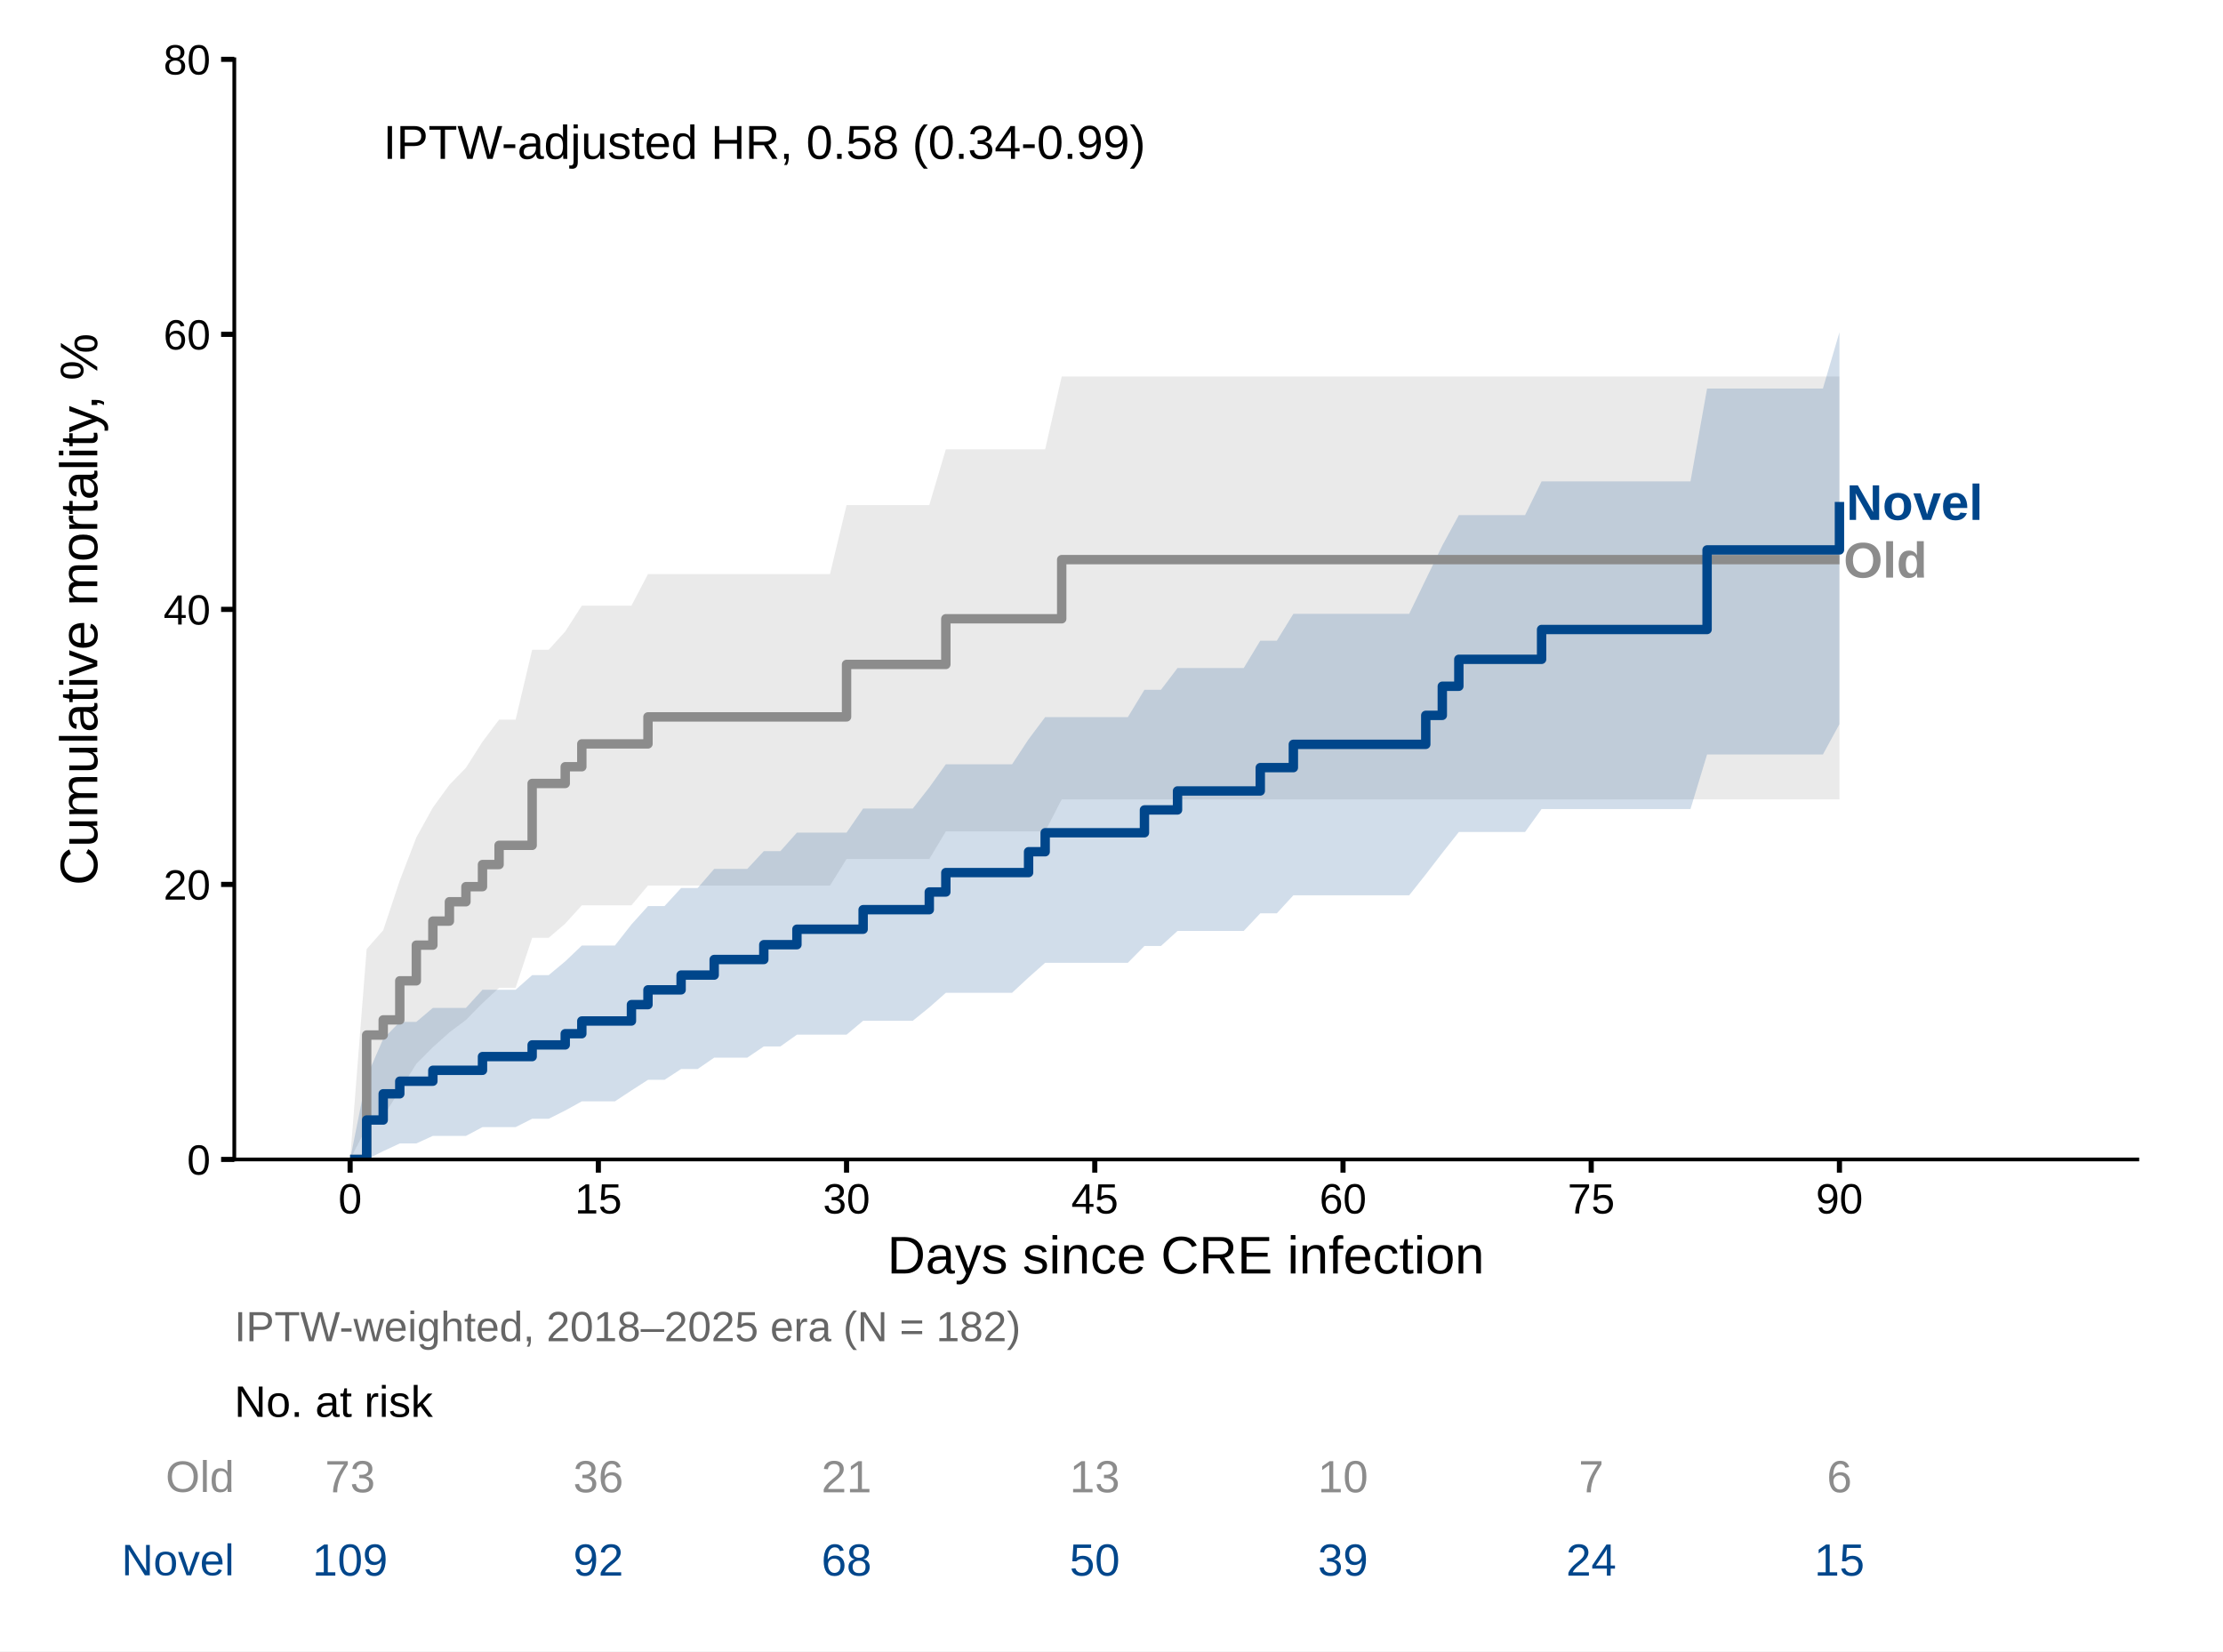
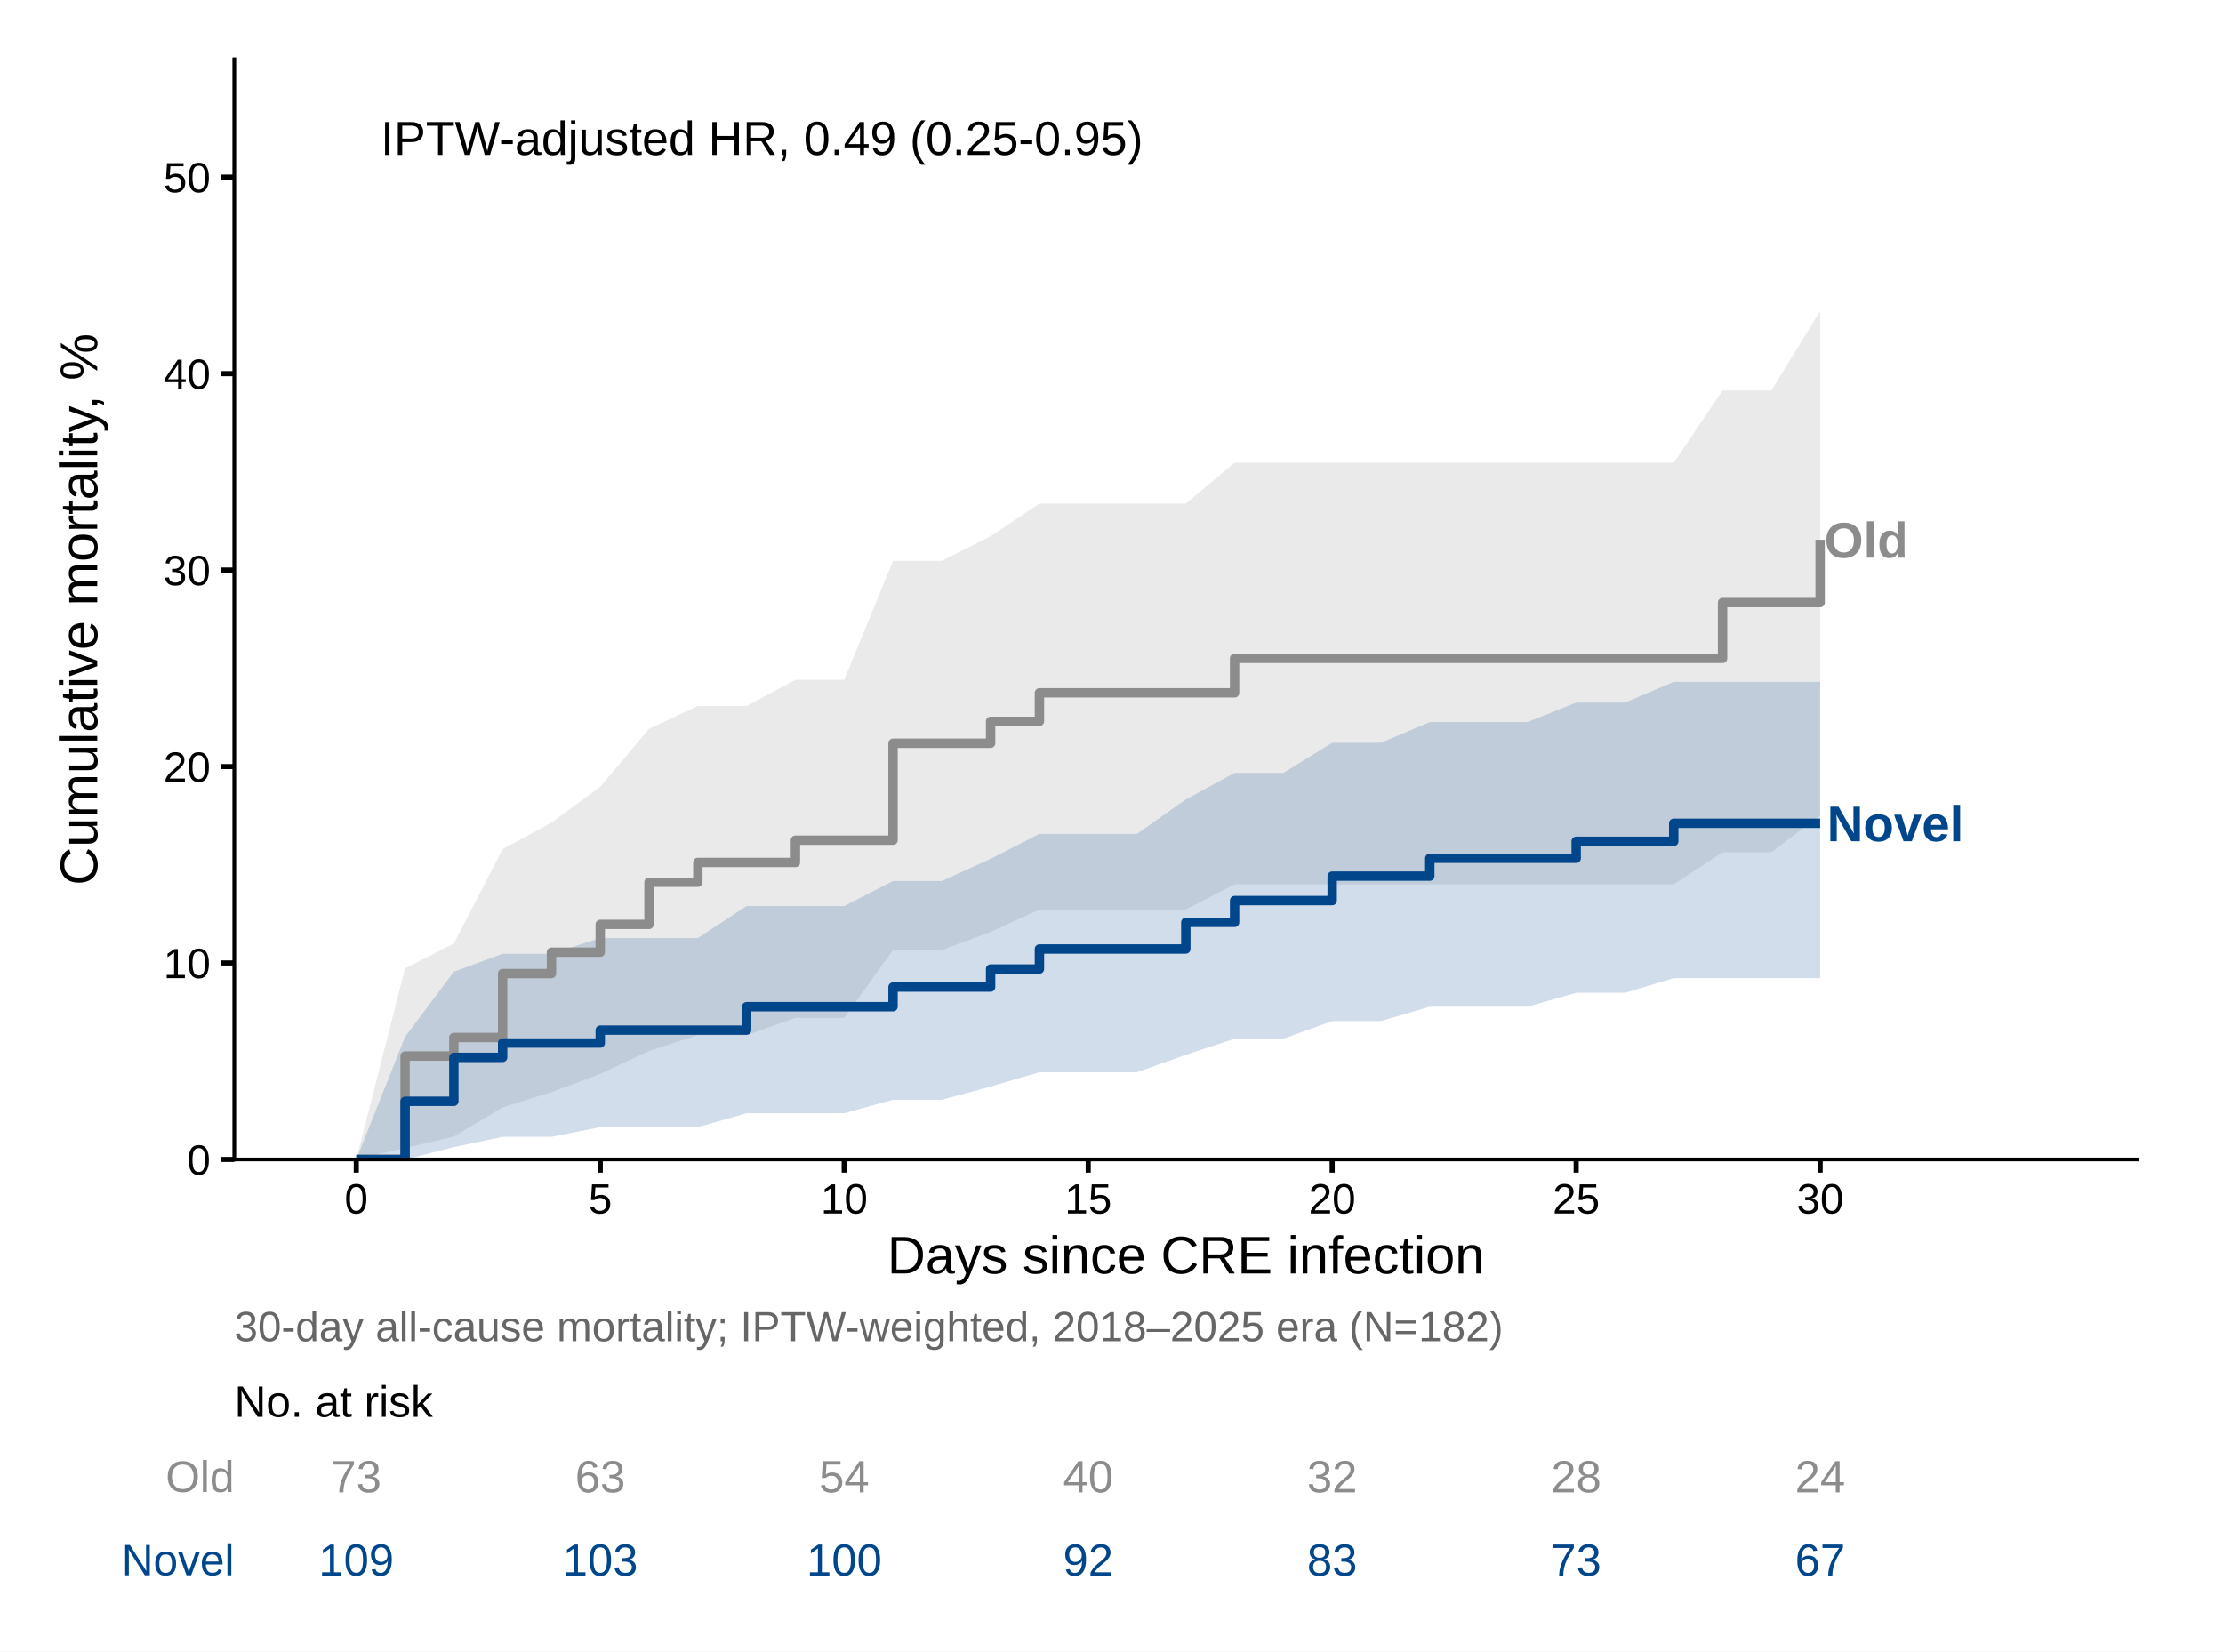
<svg xmlns="http://www.w3.org/2000/svg" width="504.00pt" height="374.40pt" viewBox="0 0 504.00 374.40">
  <g class="svglite">
    <defs>
      <style type="text/css">
    .svglite line, .svglite polyline, .svglite polygon, .svglite path, .svglite rect, .svglite circle {
      fill: none;
      stroke: #000000;
      stroke-linecap: round;
      stroke-linejoin: round;
      stroke-miterlimit: 10.00;
    }
    .svglite text {
      white-space: pre;
    }
    .svglite g.glyphgroup path {
      fill: inherit;
      stroke: none;
    }
  </style>
    </defs>
    <rect width="100%" height="100%" style="stroke: none; fill: #FFFFFF;" />
    <defs>
      <clipPath id="cpMC4wMHw1MDQuMDB8MC4wMHwzNzQuNDA=">
        <rect x="0.00" y="0.00" width="504.00" height="374.40" />
      </clipPath>
    </defs>
    <g clip-path="url(#cpMC4wMHw1MDQuMDB8MC4wMHwzNzQuNDA=)">
      <rect x="0.00" y="0.00" width="504.00" height="374.40" style="stroke-width: 1.07; stroke: #FFFFFF; fill: #FFFFFF;" />
    </g>
    <defs>
      <clipPath id="cpNTMuMTJ8NDg0LjU3fDEzLjQ1fDM2NC45NA==">
        <rect x="53.12" y="13.45" width="431.46" height="351.49" />
      </clipPath>
    </defs>
    <g clip-path="url(#cpNTMuMTJ8NDg0LjU3fDEzLjQ1fDM2NC45NA==)">
</g>
    <g clip-path="url(#cpMC4wMHw1MDQuMDB8MC4wMHwzNzQuNDA=)">
</g>
    <defs>
      <clipPath id="cpNS40OHw0OTguNTJ8NS40OHwzMDguMTI=">
        <rect x="5.48" y="5.48" width="493.04" height="302.64" />
      </clipPath>
    </defs>
    <g clip-path="url(#cpNS40OHw0OTguNTJ8NS40OHwzMDguMTI=)">
      <rect x="5.48" y="5.48" width="493.04" height="302.64" style="stroke-width: 1.16; stroke: #FFFFFF; fill: #FFFFFF;" />
    </g>
    <g clip-path="url(#cpMC4wMHw1MDQuMDB8MC4wMHwzNzQuNDA=)">
</g>
    <defs>
      <clipPath id="cpNS40OHw0OTguNTJ8MzA4LjEyfDM2OC45Mg==">
        <rect x="5.48" y="308.12" width="493.04" height="60.80" />
      </clipPath>
    </defs>
    <g clip-path="url(#cpNS40OHw0OTguNTJ8MzA4LjEyfDM2OC45Mg==)">
      <rect x="5.48" y="308.12" width="493.04" height="60.80" style="stroke-width: 0.00; stroke: none;" />
    </g>
    <g clip-path="url(#cpMC4wMHw1MDQuMDB8MC4wMHwzNzQuNDA=)">
</g>
    <defs>
      <clipPath id="cpNTMuMTJ8NDg0LjU3fDEzLjQ1fDI2Mi44OQ==">
        <rect x="53.12" y="13.45" width="431.46" height="249.44" />
      </clipPath>
    </defs>
    <g clip-path="url(#cpNTMuMTJ8NDg0LjU3fDEzLjQ1fDI2Mi44OQ==)">
      <rect x="53.12" y="13.45" width="431.46" height="249.44" style="stroke-width: 1.16; stroke: none; fill: #FFFFFF;" />
-       <polygon points="79.38,262.89 83.13,215.19 86.88,210.93 90.64,199.64 94.39,189.88 98.14,183.11 101.89,177.95 105.64,174.08 109.39,168.18 113.15,163.18 116.90,163.18 120.65,147.33 124.40,147.33 128.15,143.18 131.91,137.33 135.66,137.33 139.41,137.33 143.16,137.33 146.91,130.17 150.66,130.17 154.42,130.17 158.17,130.17 161.92,130.17 165.67,130.17 169.42,130.17 173.17,130.17 176.93,130.17 180.68,130.17 184.43,130.17 188.18,130.17 191.93,114.52 195.69,114.52 199.44,114.52 203.19,114.52 206.94,114.52 210.69,114.52 214.44,101.88 218.20,101.88 221.95,101.88 225.70,101.88 229.45,101.88 233.20,101.88 236.96,101.88 240.71,85.37 244.46,85.37 248.21,85.37 251.96,85.37 255.71,85.37 259.47,85.37 263.22,85.37 266.97,85.37 270.72,85.37 274.47,85.37 278.22,85.37 281.98,85.37 285.73,85.37 289.48,85.37 293.23,85.37 296.98,85.37 300.74,85.37 304.49,85.37 308.24,85.37 311.99,85.37 315.74,85.37 319.49,85.37 323.25,85.37 327.00,85.37 330.75,85.37 334.50,85.37 338.25,85.37 342.01,85.37 345.76,85.37 349.51,85.37 353.26,85.37 357.01,85.37 360.76,85.37 364.52,85.37 368.27,85.37 372.02,85.37 375.77,85.37 379.52,85.37 383.27,85.37 387.03,85.37 390.78,85.37 394.53,85.37 398.28,85.37 402.03,85.37 405.79,85.37 409.54,85.37 413.29,85.37 417.04,85.37 417.04,181.25 413.29,181.25 409.54,181.25 405.79,181.25 402.03,181.25 398.28,181.25 394.53,181.25 390.78,181.25 387.03,181.25 383.27,181.25 379.52,181.25 375.77,181.25 372.02,181.25 368.27,181.25 364.52,181.25 360.76,181.25 357.01,181.25 353.26,181.25 349.51,181.25 345.76,181.25 342.01,181.25 338.25,181.25 334.50,181.25 330.75,181.25 327.00,181.25 323.25,181.25 319.49,181.25 315.74,181.25 311.99,181.25 308.24,181.25 304.49,181.25 300.74,181.25 296.98,181.25 293.23,181.25 289.48,181.25 285.73,181.25 281.98,181.25 278.22,181.25 274.47,181.25 270.72,181.25 266.97,181.25 263.22,181.25 259.47,181.25 255.71,181.25 251.96,181.25 248.21,181.25 244.46,181.25 240.71,181.25 236.96,188.51 233.20,188.51 229.45,188.51 225.70,188.51 221.95,188.51 218.20,188.51 214.44,188.51 210.69,194.77 206.94,194.77 203.19,194.77 199.44,194.77 195.69,194.77 191.93,194.77 188.18,200.79 184.43,200.79 180.68,200.79 176.93,200.79 173.17,200.79 169.42,200.79 165.67,200.79 161.92,200.79 158.17,200.79 154.42,200.79 150.66,200.79 146.91,200.79 143.16,205.27 139.41,205.27 135.66,205.27 131.91,205.27 128.15,209.42 124.40,212.64 120.65,212.64 116.90,223.97 113.15,223.97 109.39,227.46 105.64,231.26 101.89,234.08 98.14,237.44 94.39,241.21 90.64,247.22 86.88,253.16 83.13,255.60 79.38,262.89 " style="stroke-width: 0.00; stroke: none; stroke-linecap: butt; fill: #8C8C8C; fill-opacity: 0.18;" />
-       <polyline points="79.38,262.89 83.13,215.19 86.88,210.93 90.64,199.64 94.39,189.88 98.14,183.11 101.89,177.95 105.64,174.08 109.39,168.18 113.15,163.18 116.90,163.18 120.65,147.33 124.40,147.33 128.15,143.18 131.91,137.33 135.66,137.33 139.41,137.33 143.16,137.33 146.91,130.17 150.66,130.17 154.42,130.17 158.17,130.17 161.92,130.17 165.67,130.17 169.42,130.17 173.17,130.17 176.93,130.17 180.68,130.17 184.43,130.17 188.18,130.17 191.93,114.52 195.69,114.52 199.44,114.52 203.19,114.52 206.94,114.52 210.69,114.52 214.44,101.88 218.20,101.88 221.95,101.88 225.70,101.88 229.45,101.88 233.20,101.88 236.96,101.88 240.71,85.37 244.46,85.37 248.21,85.37 251.96,85.37 255.71,85.37 259.47,85.37 263.22,85.37 266.97,85.37 270.72,85.37 274.47,85.37 278.22,85.37 281.98,85.37 285.73,85.37 289.48,85.37 293.23,85.37 296.98,85.37 300.74,85.37 304.49,85.37 308.24,85.37 311.99,85.37 315.74,85.37 319.49,85.37 323.25,85.37 327.00,85.37 330.75,85.37 334.50,85.37 338.25,85.37 342.01,85.37 345.76,85.37 349.51,85.37 353.26,85.37 357.01,85.37 360.76,85.37 364.52,85.37 368.27,85.37 372.02,85.37 375.77,85.37 379.52,85.37 383.27,85.37 387.03,85.37 390.78,85.37 394.53,85.37 398.28,85.37 402.03,85.37 405.79,85.37 409.54,85.37 413.29,85.37 417.04,85.37 " style="stroke-width: 1.16; stroke: none; stroke-linecap: butt;" />
-       <polyline points="417.04,181.25 413.29,181.25 409.54,181.25 405.79,181.25 402.03,181.25 398.28,181.25 394.53,181.25 390.78,181.25 387.03,181.25 383.27,181.25 379.52,181.25 375.77,181.25 372.02,181.25 368.27,181.25 364.52,181.25 360.76,181.25 357.01,181.25 353.26,181.25 349.51,181.25 345.76,181.25 342.01,181.25 338.25,181.25 334.50,181.25 330.75,181.25 327.00,181.25 323.25,181.25 319.49,181.25 315.74,181.25 311.99,181.25 308.24,181.25 304.49,181.25 300.74,181.25 296.98,181.25 293.23,181.25 289.48,181.25 285.73,181.25 281.98,181.25 278.22,181.25 274.47,181.25 270.72,181.25 266.97,181.25 263.22,181.25 259.47,181.25 255.71,181.25 251.96,181.25 248.21,181.25 244.46,181.25 240.71,181.25 236.96,188.51 233.20,188.51 229.45,188.51 225.70,188.51 221.95,188.51 218.20,188.51 214.44,188.51 210.69,194.77 206.94,194.77 203.19,194.77 199.44,194.77 195.69,194.77 191.93,194.77 188.18,200.79 184.43,200.79 180.68,200.79 176.93,200.79 173.17,200.79 169.42,200.79 165.67,200.79 161.92,200.79 158.17,200.79 154.42,200.79 150.66,200.79 146.91,200.79 143.16,205.27 139.41,205.27 135.66,205.27 131.91,205.27 128.15,209.42 124.40,212.64 120.65,212.64 116.90,223.97 113.15,223.97 109.39,227.46 105.64,231.26 101.89,234.08 98.14,237.44 94.39,241.21 90.64,247.22 86.88,253.16 83.13,255.60 79.38,262.89 " style="stroke-width: 1.16; stroke: none; stroke-linecap: butt;" />
-       <polygon points="79.38,262.89 83.13,244.14 86.88,235.56 90.64,231.70 94.39,231.70 98.14,228.53 101.89,228.53 105.64,228.53 109.39,224.42 113.15,224.42 116.90,224.42 120.65,221.10 124.40,221.10 128.15,217.98 131.91,214.39 135.66,214.39 139.41,214.39 143.16,209.61 146.91,205.45 150.66,205.45 154.42,201.35 158.17,201.35 161.92,197.02 165.67,197.02 169.42,197.02 173.17,192.99 176.93,192.99 180.68,188.79 184.43,188.79 188.18,188.79 191.93,188.79 195.69,183.33 199.44,183.33 203.19,183.33 206.94,183.33 210.69,178.54 214.44,173.30 218.20,173.30 221.95,173.30 225.70,173.30 229.45,173.30 233.20,167.62 236.96,162.60 240.71,162.60 244.46,162.60 248.21,162.60 251.96,162.60 255.71,162.60 259.47,156.40 263.22,156.40 266.97,151.47 270.72,151.47 274.47,151.47 278.22,151.47 281.98,151.47 285.73,145.27 289.48,145.27 293.23,139.18 296.98,139.18 300.74,139.18 304.49,139.18 308.24,139.18 311.99,139.18 315.74,139.18 319.49,139.18 323.25,131.40 327.00,123.70 330.75,116.80 334.50,116.80 338.25,116.80 342.01,116.80 345.76,116.80 349.51,109.15 353.26,109.15 357.01,109.15 360.76,109.15 364.52,109.15 368.27,109.15 372.02,109.15 375.77,109.15 379.52,109.15 383.27,109.15 387.03,88.10 390.78,88.10 394.53,88.10 398.28,88.10 402.03,88.10 405.79,88.10 409.54,88.10 413.29,88.10 417.04,75.34 417.04,164.19 413.29,171.07 409.54,171.07 405.79,171.07 402.03,171.07 398.28,171.07 394.53,171.07 390.78,171.07 387.03,171.07 383.27,183.44 379.52,183.44 375.77,183.44 372.02,183.44 368.27,183.44 364.52,183.44 360.76,183.44 357.01,183.44 353.26,183.44 349.51,183.44 345.76,188.65 342.01,188.65 338.25,188.65 334.50,188.65 330.75,188.65 327.00,193.39 323.25,198.26 319.49,203.00 315.74,203.00 311.99,203.00 308.24,203.00 304.49,203.00 300.74,203.00 296.98,203.00 293.23,203.00 289.48,207.09 285.73,207.09 281.98,211.08 278.22,211.08 274.47,211.08 270.72,211.08 266.97,211.08 263.22,214.49 259.47,214.49 255.71,218.30 251.96,218.30 248.21,218.30 244.46,218.30 240.71,218.30 236.96,218.30 233.20,221.63 229.45,225.11 225.70,225.11 221.95,225.11 218.20,225.11 214.44,225.11 210.69,228.42 206.94,231.45 203.19,231.45 199.44,231.45 195.69,231.45 191.93,234.60 188.18,234.60 184.43,234.60 180.68,234.60 176.93,237.27 173.17,237.27 169.42,239.81 165.67,239.81 161.92,239.81 158.17,242.39 154.42,242.39 150.66,244.84 146.91,244.84 143.16,247.25 139.41,249.72 135.66,249.72 131.91,249.72 128.15,251.79 124.40,253.67 120.65,253.67 116.90,255.56 113.15,255.56 109.39,255.56 105.64,257.55 101.89,257.55 98.14,257.55 94.39,259.26 90.64,259.26 86.88,261.01 83.13,262.89 79.38,262.89 " style="stroke-width: 0.00; stroke: none; stroke-linecap: butt; fill: #00468B; fill-opacity: 0.18;" />
-       <polyline points="79.38,262.89 83.13,244.14 86.88,235.56 90.64,231.70 94.39,231.70 98.14,228.53 101.89,228.53 105.64,228.53 109.39,224.42 113.15,224.42 116.90,224.42 120.65,221.10 124.40,221.10 128.15,217.98 131.91,214.39 135.66,214.39 139.41,214.39 143.16,209.61 146.91,205.45 150.66,205.45 154.42,201.35 158.17,201.35 161.92,197.02 165.67,197.02 169.42,197.02 173.17,192.99 176.93,192.99 180.68,188.79 184.43,188.79 188.18,188.79 191.93,188.79 195.69,183.33 199.44,183.33 203.19,183.33 206.94,183.33 210.69,178.54 214.44,173.30 218.20,173.30 221.95,173.30 225.70,173.30 229.45,173.30 233.20,167.62 236.96,162.60 240.71,162.60 244.46,162.60 248.21,162.60 251.96,162.60 255.71,162.60 259.47,156.40 263.22,156.40 266.97,151.47 270.72,151.47 274.47,151.47 278.22,151.47 281.98,151.47 285.73,145.27 289.48,145.27 293.23,139.18 296.98,139.18 300.74,139.18 304.49,139.18 308.24,139.18 311.99,139.18 315.74,139.18 319.49,139.18 323.25,131.40 327.00,123.70 330.75,116.80 334.50,116.80 338.25,116.80 342.01,116.80 345.76,116.80 349.51,109.15 353.26,109.15 357.01,109.15 360.76,109.15 364.52,109.15 368.27,109.15 372.02,109.15 375.77,109.15 379.52,109.15 383.27,109.15 387.03,88.10 390.78,88.10 394.53,88.10 398.28,88.10 402.03,88.10 405.79,88.10 409.54,88.10 413.29,88.10 417.04,75.34 " style="stroke-width: 1.16; stroke: none; stroke-linecap: butt;" />
-       <polyline points="417.04,164.19 413.29,171.07 409.54,171.07 405.79,171.07 402.03,171.07 398.28,171.07 394.53,171.07 390.78,171.07 387.03,171.07 383.27,183.44 379.52,183.44 375.77,183.44 372.02,183.44 368.27,183.44 364.52,183.44 360.76,183.44 357.01,183.44 353.26,183.44 349.51,183.44 345.76,188.65 342.01,188.65 338.25,188.65 334.50,188.65 330.75,188.65 327.00,193.39 323.25,198.26 319.49,203.00 315.74,203.00 311.99,203.00 308.24,203.00 304.49,203.00 300.74,203.00 296.98,203.00 293.23,203.00 289.48,207.09 285.73,207.09 281.98,211.08 278.22,211.08 274.47,211.08 270.72,211.08 266.97,211.08 263.22,214.49 259.47,214.49 255.71,218.30 251.96,218.30 248.21,218.30 244.46,218.30 240.71,218.30 236.96,218.30 233.20,221.63 229.45,225.11 225.70,225.11 221.95,225.11 218.20,225.11 214.44,225.11 210.69,228.42 206.94,231.45 203.19,231.45 199.44,231.45 195.69,231.45 191.93,234.60 188.18,234.60 184.43,234.60 180.68,234.60 176.93,237.27 173.17,237.27 169.42,239.81 165.67,239.81 161.92,239.81 158.17,242.39 154.42,242.39 150.66,244.84 146.91,244.84 143.16,247.25 139.41,249.72 135.66,249.72 131.91,249.72 128.15,251.79 124.40,253.67 120.65,253.67 116.90,255.56 113.15,255.56 109.39,255.56 105.64,257.55 101.89,257.55 98.14,257.55 94.39,259.26 90.64,259.26 86.88,261.01 83.13,262.89 79.38,262.89 " style="stroke-width: 1.16; stroke: none; stroke-linecap: butt;" />
-       <polyline points="79.38,262.89 83.13,262.89 83.13,234.68 86.88,234.68 86.88,231.25 90.64,231.25 90.64,222.39 94.39,222.39 94.39,214.30 98.14,214.30 98.14,208.85 101.89,208.85 101.89,204.46 105.64,204.46 105.64,201.04 109.39,201.04 109.39,196.03 113.15,196.03 113.15,191.67 116.90,191.67 116.90,191.67 120.65,191.67 120.65,177.64 124.40,177.64 124.40,177.64 128.15,177.64 128.15,173.85 131.91,173.85 131.91,168.67 135.66,168.67 135.66,168.67 139.41,168.67 139.41,168.67 143.16,168.67 143.16,168.67 146.91,168.67 146.91,162.55 150.66,162.55 150.66,162.55 154.42,162.55 154.42,162.55 158.17,162.55 158.17,162.55 161.92,162.55 161.92,162.55 165.67,162.55 165.67,162.55 169.42,162.55 169.42,162.55 173.17,162.55 173.17,162.55 176.93,162.55 176.93,162.55 180.68,162.55 180.68,162.55 184.43,162.55 184.43,162.55 188.18,162.55 188.18,162.55 191.93,162.55 191.93,150.65 195.69,150.65 195.69,150.65 199.44,150.65 199.44,150.65 203.19,150.65 203.19,150.65 206.94,150.65 206.94,150.65 210.69,150.65 210.69,150.65 214.44,150.65 214.44,140.30 218.20,140.30 218.20,140.30 221.95,140.30 221.95,140.30 225.70,140.30 225.70,140.30 229.45,140.30 229.45,140.30 233.20,140.30 233.20,140.30 236.96,140.30 236.96,140.30 240.71,140.30 240.71,126.89 244.46,126.89 244.46,126.89 248.21,126.89 248.21,126.89 251.96,126.89 251.96,126.89 255.71,126.89 255.71,126.89 259.47,126.89 259.47,126.89 263.22,126.89 263.22,126.89 266.97,126.89 266.97,126.89 270.72,126.89 270.72,126.89 274.47,126.89 274.47,126.89 278.22,126.89 278.22,126.89 281.98,126.89 281.98,126.89 285.73,126.89 285.73,126.89 289.48,126.89 289.48,126.89 293.23,126.89 293.23,126.89 296.98,126.89 296.98,126.89 300.74,126.89 300.74,126.89 304.49,126.89 304.49,126.89 308.24,126.89 308.24,126.89 311.99,126.89 311.99,126.89 315.74,126.89 315.74,126.89 319.49,126.89 319.49,126.89 323.25,126.89 323.25,126.89 327.00,126.89 327.00,126.89 330.75,126.89 330.75,126.89 334.50,126.89 334.50,126.89 338.25,126.89 338.25,126.89 342.01,126.89 342.01,126.89 345.76,126.89 345.76,126.89 349.51,126.89 349.51,126.89 353.26,126.89 353.26,126.89 357.01,126.89 357.01,126.89 360.76,126.89 360.76,126.89 364.52,126.89 364.52,126.89 368.27,126.89 368.27,126.89 372.02,126.89 372.02,126.89 375.77,126.89 375.77,126.89 379.52,126.89 379.52,126.89 383.27,126.89 383.27,126.89 387.03,126.89 387.03,126.89 390.78,126.89 390.78,126.89 394.53,126.89 394.53,126.89 398.28,126.89 398.28,126.89 402.03,126.89 402.03,126.89 405.79,126.89 405.79,126.89 409.54,126.89 409.54,126.89 413.29,126.89 413.29,126.89 417.04,126.89 417.04,126.89 " style="stroke-width: 2.13; stroke: #8C8C8C; stroke-linecap: butt;" />
-       <polyline points="79.38,262.89 83.13,262.89 83.13,253.95 86.88,253.95 86.88,248.01 90.64,248.01 90.64,245.15 94.39,245.15 94.39,245.15 98.14,245.15 98.14,242.68 101.89,242.68 101.89,242.68 105.64,242.68 105.64,242.68 109.39,242.68 109.39,239.57 113.15,239.57 113.15,239.57 116.90,239.57 116.90,239.57 120.65,239.57 120.65,236.92 124.40,236.92 124.40,236.92 128.15,236.92 128.15,234.38 131.91,234.38 131.91,231.50 135.66,231.50 135.66,231.50 139.41,231.50 139.41,231.50 143.16,231.50 143.16,227.79 146.91,227.79 146.91,224.44 150.66,224.44 150.66,224.44 154.42,224.44 154.42,221.09 158.17,221.09 158.17,221.09 161.92,221.09 161.92,217.56 165.67,217.56 165.67,217.56 169.42,217.56 169.42,217.56 173.17,217.56 173.17,214.20 176.93,214.20 176.93,214.20 180.68,214.20 180.68,210.69 184.43,210.69 184.43,210.69 188.18,210.69 188.18,210.69 191.93,210.69 191.93,210.69 195.69,210.69 195.69,206.26 199.44,206.26 199.44,206.26 203.19,206.26 203.19,206.26 206.94,206.26 206.94,206.26 210.69,206.26 210.69,202.25 214.44,202.25 214.44,197.85 218.20,197.85 218.20,197.85 221.95,197.85 221.95,197.85 225.70,197.85 225.70,197.85 229.45,197.85 229.45,197.85 233.20,197.85 233.20,193.12 236.96,193.12 236.96,188.82 240.71,188.82 240.71,188.82 244.46,188.82 244.46,188.82 248.21,188.82 248.21,188.82 251.96,188.82 251.96,188.82 255.71,188.82 255.71,188.82 259.47,188.82 259.47,183.64 263.22,183.64 263.22,183.64 266.97,183.64 266.97,179.34 270.72,179.34 270.72,179.34 274.47,179.34 274.47,179.34 278.22,179.34 278.22,179.34 281.98,179.34 281.98,179.34 285.73,179.34 285.73,174.05 289.48,174.05 289.48,174.05 293.23,174.05 293.23,168.77 296.98,168.77 296.98,168.77 300.74,168.77 300.74,168.77 304.49,168.77 304.49,168.77 308.24,168.77 308.24,168.77 311.99,168.77 311.99,168.77 315.74,168.77 315.74,168.77 319.49,168.77 319.49,168.77 323.25,168.77 323.25,162.20 327.00,162.20 327.00,155.60 330.75,155.60 330.75,149.49 334.50,149.49 334.50,149.49 338.25,149.49 338.25,149.49 342.01,149.49 342.01,149.49 345.76,149.49 345.76,149.49 349.51,149.49 349.51,142.73 353.26,142.73 353.26,142.73 357.01,142.73 357.01,142.73 360.76,142.73 360.76,142.73 364.52,142.73 364.52,142.73 368.27,142.73 368.27,142.73 372.02,142.73 372.02,142.73 375.77,142.73 375.77,142.73 379.52,142.73 379.52,142.73 383.27,142.73 383.27,142.73 387.03,142.73 387.03,124.69 390.78,124.69 390.78,124.69 394.53,124.69 394.53,124.69 398.28,124.69 398.28,124.69 402.03,124.69 402.03,124.69 405.79,124.69 405.79,124.69 409.54,124.69 409.54,124.69 413.29,124.69 413.29,124.69 417.04,124.69 417.04,113.81 " style="stroke-width: 2.13; stroke: #00468B; stroke-linecap: butt;" />
-       <text x="417.99" y="130.96" style="font-size: 11.38px; font-weight: bold;fill: #8C8C8C; font-family: &quot;Arial&quot;;" textLength="18.95px" lengthAdjust="spacingAndGlyphs">Old</text>
-       <text x="418.59" y="117.88" style="font-size: 11.38px; font-weight: bold;fill: #00468B; font-family: &quot;Arial&quot;;" textLength="30.98px" lengthAdjust="spacingAndGlyphs">Novel</text>
-       <text x="86.88" y="36.02" style="font-size: 10.81px; font-family: &quot;Arial&quot;;" textLength="172.58px" lengthAdjust="spacingAndGlyphs">IPTW-adjusted HR, 0.58 (0.34-0.99)</text>
+       <polygon points="80.78,262.89 91.84,219.57 102.90,213.94 113.96,192.53 125.03,186.50 136.09,178.39 147.15,165.26 158.22,160.06 169.28,160.06 180.34,154.14 191.40,154.14 202.47,127.16 213.53,127.16 224.59,121.59 235.66,114.18 246.72,114.18 257.78,114.18 268.85,114.18 279.91,104.91 290.97,104.91 302.03,104.91 313.10,104.91 324.16,104.91 335.22,104.91 346.29,104.91 357.35,104.91 368.41,104.91 379.47,104.91 390.54,88.54 401.60,88.54 412.66,70.52 412.66,184.85 401.60,193.24 390.54,193.24 379.47,200.51 368.41,200.51 357.35,200.51 346.29,200.51 335.22,200.51 324.16,200.51 313.10,200.51 302.03,200.51 290.97,200.51 279.91,200.51 268.85,206.22 257.78,206.22 246.72,206.22 235.66,206.22 224.59,211.30 213.53,215.42 202.47,215.42 191.40,230.79 180.34,230.79 169.28,234.71 158.22,234.71 147.15,238.29 136.09,243.51 125.03,247.63 113.96,251.09 102.90,257.70 91.84,260.30 80.78,262.89 " style="stroke-width: 0.00; stroke: none; stroke-linecap: butt; fill: #8C8C8C; fill-opacity: 0.18;" />
+       <polyline points="80.78,262.89 91.84,219.57 102.90,213.94 113.96,192.53 125.03,186.50 136.09,178.39 147.15,165.26 158.22,160.06 169.28,160.06 180.34,154.14 191.40,154.14 202.47,127.16 213.53,127.16 224.59,121.59 235.66,114.18 246.72,114.18 257.78,114.18 268.85,114.18 279.91,104.91 290.97,104.91 302.03,104.91 313.10,104.91 324.16,104.91 335.22,104.91 346.29,104.91 357.35,104.91 368.41,104.91 379.47,104.91 390.54,88.54 401.60,88.54 412.66,70.52 " style="stroke-width: 1.16; stroke: none; stroke-linecap: butt;" />
+       <polyline points="412.66,184.85 401.60,193.24 390.54,193.24 379.47,200.51 368.41,200.51 357.35,200.51 346.29,200.51 335.22,200.51 324.16,200.51 313.10,200.51 302.03,200.51 290.97,200.51 279.91,200.51 268.85,206.22 257.78,206.22 246.72,206.22 235.66,206.22 224.59,211.30 213.53,215.42 202.47,215.42 191.40,230.79 180.34,230.79 169.28,234.71 158.22,234.71 147.15,238.29 136.09,243.51 125.03,247.63 113.96,251.09 102.90,257.70 91.84,260.30 80.78,262.89 " style="stroke-width: 1.16; stroke: none; stroke-linecap: butt;" />
+       <polygon points="80.78,262.89 91.84,235.10 102.90,220.34 113.96,216.26 125.03,216.26 136.09,212.69 147.15,212.69 158.22,212.69 169.28,205.44 180.34,205.44 191.40,205.44 202.47,199.76 213.53,199.76 224.59,194.73 235.66,189.07 246.72,189.07 257.78,189.07 268.85,181.26 279.91,175.24 290.97,175.24 302.03,168.42 313.10,168.42 324.16,163.72 335.22,163.72 346.29,163.72 357.35,159.31 368.41,159.31 379.47,154.60 390.54,154.60 401.60,154.60 412.66,154.60 412.66,221.79 401.60,221.79 390.54,221.79 379.47,221.79 368.41,225.11 357.35,225.11 346.29,228.26 335.22,228.26 324.16,228.26 313.10,231.52 302.03,231.52 290.97,235.52 279.91,235.52 268.85,239.17 257.78,243.11 246.72,243.11 235.66,243.11 224.59,246.37 213.53,249.36 202.47,249.36 191.40,252.42 180.34,252.42 169.28,252.42 158.22,255.56 147.15,255.56 136.09,255.56 125.03,257.77 113.96,257.77 102.90,260.10 91.84,262.89 80.78,262.89 " style="stroke-width: 0.00; stroke: none; stroke-linecap: butt; fill: #00468B; fill-opacity: 0.18;" />
+       <polyline points="80.78,262.89 91.84,235.10 102.90,220.34 113.96,216.26 125.03,216.26 136.09,212.69 147.15,212.69 158.22,212.69 169.28,205.44 180.34,205.44 191.40,205.44 202.47,199.76 213.53,199.76 224.59,194.73 235.66,189.07 246.72,189.07 257.78,189.07 268.85,181.26 279.91,175.24 290.97,175.24 302.03,168.42 313.10,168.42 324.16,163.72 335.22,163.72 346.29,163.72 357.35,159.31 368.41,159.31 379.47,154.60 390.54,154.60 401.60,154.60 412.66,154.60 " style="stroke-width: 1.16; stroke: none; stroke-linecap: butt;" />
+       <polyline points="412.66,221.79 401.60,221.79 390.54,221.79 379.47,221.79 368.41,225.11 357.35,225.11 346.29,228.26 335.22,228.26 324.16,228.26 313.10,231.52 302.03,231.52 290.97,235.52 279.91,235.52 268.85,239.17 257.78,243.11 246.72,243.11 235.66,243.11 224.59,246.37 213.53,249.36 202.47,249.36 191.40,252.42 180.34,252.42 169.28,252.42 158.22,255.56 147.15,255.56 136.09,255.56 125.03,257.77 113.96,257.77 102.90,260.10 91.84,262.89 80.78,262.89 " style="stroke-width: 1.16; stroke: none; stroke-linecap: butt;" />
+       <polyline points="80.78,262.89 91.84,262.89 91.84,239.44 102.90,239.44 102.90,235.25 113.96,235.25 113.96,220.75 125.03,220.75 125.03,215.90 136.09,215.90 136.09,209.60 147.15,209.60 147.15,200.04 158.22,200.04 158.22,195.55 169.28,195.55 169.28,195.55 180.34,195.55 180.34,190.50 191.40,190.50 191.40,190.50 202.47,190.50 202.47,168.52 213.53,168.52 213.53,168.52 224.59,168.52 224.59,163.55 235.66,163.55 235.66,157.09 246.72,157.09 246.72,157.09 257.78,157.09 257.78,157.09 268.85,157.09 268.85,157.09 279.91,157.09 279.91,149.28 290.97,149.28 290.97,149.28 302.03,149.28 302.03,149.28 313.10,149.28 313.10,149.28 324.16,149.28 324.16,149.28 335.22,149.28 335.22,149.28 346.29,149.28 346.29,149.28 357.35,149.28 357.35,149.28 368.41,149.28 368.41,149.28 379.47,149.28 379.47,149.28 390.54,149.28 390.54,136.63 401.60,136.63 401.60,136.63 412.66,136.63 412.66,122.38 " style="stroke-width: 2.13; stroke: #8C8C8C; stroke-linecap: butt;" />
+       <polyline points="80.78,262.89 91.84,262.89 91.84,249.71 102.90,249.71 102.90,239.75 113.96,239.75 113.96,236.50 125.03,236.50 125.03,236.50 136.09,236.50 136.09,233.57 147.15,233.57 147.15,233.57 158.22,233.57 158.22,233.57 169.28,233.57 169.28,228.26 180.34,228.26 180.34,228.26 191.40,228.26 191.40,228.26 202.47,228.26 202.47,223.81 213.53,223.81 213.53,223.81 224.59,223.81 224.59,219.72 235.66,219.72 235.66,215.18 246.72,215.18 246.72,215.18 257.78,215.18 257.78,215.18 268.85,215.18 268.85,209.14 279.91,209.14 279.91,204.20 290.97,204.20 290.97,204.20 302.03,204.20 302.03,198.66 313.10,198.66 313.10,198.66 324.16,198.66 324.16,194.61 335.22,194.61 335.22,194.61 346.29,194.61 346.29,194.61 357.35,194.61 357.35,190.76 368.41,190.76 368.41,190.76 379.47,190.76 379.47,186.67 390.54,186.67 390.54,186.67 401.60,186.67 401.60,186.67 412.66,186.67 412.66,186.67 " style="stroke-width: 2.13; stroke: #00468B; stroke-linecap: butt;" />
+       <text x="413.61" y="126.45" style="font-size: 11.38px; font-weight: bold;fill: #8C8C8C; font-family: &quot;Arial&quot;;" textLength="18.95px" lengthAdjust="spacingAndGlyphs">Old</text>
+       <text x="414.21" y="190.74" style="font-size: 11.38px; font-weight: bold;fill: #00468B; font-family: &quot;Arial&quot;;" textLength="30.98px" lengthAdjust="spacingAndGlyphs">Novel</text>
+       <text x="86.31" y="35.13" style="font-size: 10.81px; font-family: &quot;Arial&quot;;" textLength="172.58px" lengthAdjust="spacingAndGlyphs">IPTW-adjusted HR, 0.49 (0.25-0.95)</text>
    </g>
    <g clip-path="url(#cpMC4wMHw1MDQuMDB8MC4wMHwzNzQuNDA=)">
      <polyline points="53.12,262.89 53.12,13.45 " style="stroke-width: 0.85; stroke-linecap: square;" />
      <text x="47.74" y="266.33" text-anchor="end" style="font-size: 9.60px; font-family: &quot;Arial&quot;;" textLength="5.33px" lengthAdjust="spacingAndGlyphs">0</text>
-       <text x="47.74" y="203.97" text-anchor="end" style="font-size: 9.60px; font-family: &quot;Arial&quot;;" textLength="10.66px" lengthAdjust="spacingAndGlyphs">20</text>
-       <text x="47.74" y="141.61" text-anchor="end" style="font-size: 9.60px; font-family: &quot;Arial&quot;;" textLength="10.66px" lengthAdjust="spacingAndGlyphs">40</text>
-       <text x="47.74" y="79.24" text-anchor="end" style="font-size: 9.60px; font-family: &quot;Arial&quot;;" textLength="10.66px" lengthAdjust="spacingAndGlyphs">60</text>
-       <text x="47.74" y="16.88" text-anchor="end" style="font-size: 9.60px; font-family: &quot;Arial&quot;;" textLength="10.66px" lengthAdjust="spacingAndGlyphs">80</text>
+       <text x="47.74" y="221.78" text-anchor="end" style="font-size: 9.60px; font-family: &quot;Arial&quot;;" textLength="10.66px" lengthAdjust="spacingAndGlyphs">10</text>
+       <text x="47.74" y="177.24" text-anchor="end" style="font-size: 9.60px; font-family: &quot;Arial&quot;;" textLength="10.66px" lengthAdjust="spacingAndGlyphs">20</text>
+       <text x="47.74" y="132.70" text-anchor="end" style="font-size: 9.60px; font-family: &quot;Arial&quot;;" textLength="10.66px" lengthAdjust="spacingAndGlyphs">30</text>
+       <text x="47.74" y="88.15" text-anchor="end" style="font-size: 9.60px; font-family: &quot;Arial&quot;;" textLength="10.66px" lengthAdjust="spacingAndGlyphs">40</text>
+       <text x="47.74" y="43.61" text-anchor="end" style="font-size: 9.60px; font-family: &quot;Arial&quot;;" textLength="10.66px" lengthAdjust="spacingAndGlyphs">50</text>
      <polyline points="50.13,262.89 53.12,262.89 " style="stroke-width: 1.16; stroke-linecap: butt;" />
-       <polyline points="50.13,200.53 53.12,200.53 " style="stroke-width: 1.16; stroke-linecap: butt;" />
-       <polyline points="50.13,138.17 53.12,138.17 " style="stroke-width: 1.16; stroke-linecap: butt;" />
-       <polyline points="50.13,75.81 53.12,75.81 " style="stroke-width: 1.16; stroke-linecap: butt;" />
-       <polyline points="50.13,13.45 53.12,13.45 " style="stroke-width: 1.16; stroke-linecap: butt;" />
+       <polyline points="50.13,218.35 53.12,218.35 " style="stroke-width: 1.16; stroke-linecap: butt;" />
+       <polyline points="50.13,173.81 53.12,173.81 " style="stroke-width: 1.16; stroke-linecap: butt;" />
+       <polyline points="50.13,129.26 53.12,129.26 " style="stroke-width: 1.16; stroke-linecap: butt;" />
+       <polyline points="50.13,84.72 53.12,84.72 " style="stroke-width: 1.16; stroke-linecap: butt;" />
+       <polyline points="50.13,40.18 53.12,40.18 " style="stroke-width: 1.16; stroke-linecap: butt;" />
      <polyline points="53.12,262.89 484.57,262.89 " style="stroke-width: 0.85; stroke-linecap: square;" />
-       <polyline points="79.38,265.88 79.38,262.89 " style="stroke-width: 1.16; stroke-linecap: butt;" />
-       <polyline points="135.66,265.88 135.66,262.89 " style="stroke-width: 1.16; stroke-linecap: butt;" />
-       <polyline points="191.93,265.88 191.93,262.89 " style="stroke-width: 1.16; stroke-linecap: butt;" />
-       <polyline points="248.21,265.88 248.21,262.89 " style="stroke-width: 1.16; stroke-linecap: butt;" />
-       <polyline points="304.49,265.88 304.49,262.89 " style="stroke-width: 1.16; stroke-linecap: butt;" />
-       <polyline points="360.76,265.88 360.76,262.89 " style="stroke-width: 1.16; stroke-linecap: butt;" />
-       <polyline points="417.04,265.88 417.04,262.89 " style="stroke-width: 1.16; stroke-linecap: butt;" />
-       <text x="79.38" y="275.14" text-anchor="middle" style="font-size: 9.60px; font-family: &quot;Arial&quot;;" textLength="5.33px" lengthAdjust="spacingAndGlyphs">0</text>
-       <text x="135.66" y="275.14" text-anchor="middle" style="font-size: 9.60px; font-family: &quot;Arial&quot;;" textLength="10.66px" lengthAdjust="spacingAndGlyphs">15</text>
-       <text x="191.93" y="275.14" text-anchor="middle" style="font-size: 9.60px; font-family: &quot;Arial&quot;;" textLength="10.66px" lengthAdjust="spacingAndGlyphs">30</text>
-       <text x="248.21" y="275.14" text-anchor="middle" style="font-size: 9.60px; font-family: &quot;Arial&quot;;" textLength="10.66px" lengthAdjust="spacingAndGlyphs">45</text>
-       <text x="304.49" y="275.14" text-anchor="middle" style="font-size: 9.60px; font-family: &quot;Arial&quot;;" textLength="10.66px" lengthAdjust="spacingAndGlyphs">60</text>
-       <text x="360.76" y="275.14" text-anchor="middle" style="font-size: 9.60px; font-family: &quot;Arial&quot;;" textLength="10.66px" lengthAdjust="spacingAndGlyphs">75</text>
-       <text x="417.04" y="275.14" text-anchor="middle" style="font-size: 9.60px; font-family: &quot;Arial&quot;;" textLength="10.66px" lengthAdjust="spacingAndGlyphs">90</text>
+       <polyline points="80.78,265.88 80.78,262.89 " style="stroke-width: 1.16; stroke-linecap: butt;" />
+       <polyline points="136.09,265.88 136.09,262.89 " style="stroke-width: 1.16; stroke-linecap: butt;" />
+       <polyline points="191.40,265.88 191.40,262.89 " style="stroke-width: 1.16; stroke-linecap: butt;" />
+       <polyline points="246.72,265.88 246.72,262.89 " style="stroke-width: 1.16; stroke-linecap: butt;" />
+       <polyline points="302.03,265.88 302.03,262.89 " style="stroke-width: 1.16; stroke-linecap: butt;" />
+       <polyline points="357.35,265.88 357.35,262.89 " style="stroke-width: 1.16; stroke-linecap: butt;" />
+       <polyline points="412.66,265.88 412.66,262.89 " style="stroke-width: 1.16; stroke-linecap: butt;" />
+       <text x="80.78" y="275.14" text-anchor="middle" style="font-size: 9.60px; font-family: &quot;Arial&quot;;" textLength="5.33px" lengthAdjust="spacingAndGlyphs">0</text>
+       <text x="136.09" y="275.14" text-anchor="middle" style="font-size: 9.60px; font-family: &quot;Arial&quot;;" textLength="5.33px" lengthAdjust="spacingAndGlyphs">5</text>
+       <text x="191.40" y="275.14" text-anchor="middle" style="font-size: 9.60px; font-family: &quot;Arial&quot;;" textLength="10.66px" lengthAdjust="spacingAndGlyphs">10</text>
+       <text x="246.72" y="275.14" text-anchor="middle" style="font-size: 9.60px; font-family: &quot;Arial&quot;;" textLength="10.66px" lengthAdjust="spacingAndGlyphs">15</text>
+       <text x="302.03" y="275.14" text-anchor="middle" style="font-size: 9.60px; font-family: &quot;Arial&quot;;" textLength="10.66px" lengthAdjust="spacingAndGlyphs">20</text>
+       <text x="357.35" y="275.14" text-anchor="middle" style="font-size: 9.60px; font-family: &quot;Arial&quot;;" textLength="10.66px" lengthAdjust="spacingAndGlyphs">25</text>
+       <text x="412.66" y="275.14" text-anchor="middle" style="font-size: 9.60px; font-family: &quot;Arial&quot;;" textLength="10.66px" lengthAdjust="spacingAndGlyphs">30</text>
      <text x="268.85" y="288.74" text-anchor="middle" style="font-size: 12.00px; font-family: &quot;Arial&quot;;" textLength="135.38px" lengthAdjust="spacingAndGlyphs">Days since CRE infection</text>
      <text transform="translate(22.05,138.17) rotate(-90)" text-anchor="middle" style="font-size: 12.00px; font-family: &quot;Arial&quot;;" textLength="125.14px" lengthAdjust="spacingAndGlyphs">Cumulative mortality, %</text>
-       <text x="53.12" y="304.11" style="font-size: 9.60px;fill: #666666; font-family: &quot;Arial&quot;;" textLength="178.09px" lengthAdjust="spacingAndGlyphs">IPTW-weighted, 2018–2025 era (N = 182)</text>
+       <text x="53.12" y="304.11" style="font-size: 9.60px;fill: #666666; font-family: &quot;Arial&quot;;" textLength="287.30px" lengthAdjust="spacingAndGlyphs">30-day all-cause mortality; IPTW-weighted, 2018–2025 era (N=182)</text>
    </g>
    <defs>
      <clipPath id="cpNTMuMTJ8NDg0LjU3fDMyMy4zNnwzNjQuOTQ=">
        <rect x="53.12" y="323.36" width="431.46" height="41.57" />
      </clipPath>
    </defs>
    <g clip-path="url(#cpNTMuMTJ8NDg0LjU3fDMyMy4zNnwzNjQuOTQ=)">
-       <text x="79.38" y="338.36" text-anchor="middle" style="font-size: 10.24px;fill: #8C8C8C; font-family: &quot;Arial&quot;;" textLength="11.38px" lengthAdjust="spacingAndGlyphs">73</text>
-       <text x="135.66" y="338.36" text-anchor="middle" style="font-size: 10.24px;fill: #8C8C8C; font-family: &quot;Arial&quot;;" textLength="11.38px" lengthAdjust="spacingAndGlyphs">36</text>
-       <text x="191.93" y="338.36" text-anchor="middle" style="font-size: 10.24px;fill: #8C8C8C; font-family: &quot;Arial&quot;;" textLength="11.38px" lengthAdjust="spacingAndGlyphs">21</text>
-       <text x="248.21" y="338.36" text-anchor="middle" style="font-size: 10.24px;fill: #8C8C8C; font-family: &quot;Arial&quot;;" textLength="11.38px" lengthAdjust="spacingAndGlyphs">13</text>
-       <text x="304.49" y="338.36" text-anchor="middle" style="font-size: 10.24px;fill: #8C8C8C; font-family: &quot;Arial&quot;;" textLength="11.38px" lengthAdjust="spacingAndGlyphs">10</text>
-       <text x="360.76" y="338.36" text-anchor="middle" style="font-size: 10.24px;fill: #8C8C8C; font-family: &quot;Arial&quot;;" textLength="5.69px" lengthAdjust="spacingAndGlyphs">7</text>
-       <text x="417.04" y="338.36" text-anchor="middle" style="font-size: 10.24px;fill: #8C8C8C; font-family: &quot;Arial&quot;;" textLength="5.69px" lengthAdjust="spacingAndGlyphs">6</text>
-       <text x="79.38" y="357.26" text-anchor="middle" style="font-size: 10.24px;fill: #00468B; font-family: &quot;Arial&quot;;" textLength="17.06px" lengthAdjust="spacingAndGlyphs">109</text>
-       <text x="135.66" y="357.26" text-anchor="middle" style="font-size: 10.24px;fill: #00468B; font-family: &quot;Arial&quot;;" textLength="11.38px" lengthAdjust="spacingAndGlyphs">92</text>
-       <text x="191.93" y="357.26" text-anchor="middle" style="font-size: 10.24px;fill: #00468B; font-family: &quot;Arial&quot;;" textLength="11.38px" lengthAdjust="spacingAndGlyphs">68</text>
-       <text x="248.21" y="357.26" text-anchor="middle" style="font-size: 10.24px;fill: #00468B; font-family: &quot;Arial&quot;;" textLength="11.38px" lengthAdjust="spacingAndGlyphs">50</text>
-       <text x="304.49" y="357.26" text-anchor="middle" style="font-size: 10.24px;fill: #00468B; font-family: &quot;Arial&quot;;" textLength="11.38px" lengthAdjust="spacingAndGlyphs">39</text>
-       <text x="360.76" y="357.26" text-anchor="middle" style="font-size: 10.24px;fill: #00468B; font-family: &quot;Arial&quot;;" textLength="11.38px" lengthAdjust="spacingAndGlyphs">24</text>
-       <text x="417.04" y="357.26" text-anchor="middle" style="font-size: 10.24px;fill: #00468B; font-family: &quot;Arial&quot;;" textLength="11.38px" lengthAdjust="spacingAndGlyphs">15</text>
+       <text x="80.78" y="338.36" text-anchor="middle" style="font-size: 10.24px;fill: #8C8C8C; font-family: &quot;Arial&quot;;" textLength="11.38px" lengthAdjust="spacingAndGlyphs">73</text>
+       <text x="136.09" y="338.36" text-anchor="middle" style="font-size: 10.24px;fill: #8C8C8C; font-family: &quot;Arial&quot;;" textLength="11.38px" lengthAdjust="spacingAndGlyphs">63</text>
+       <text x="191.40" y="338.36" text-anchor="middle" style="font-size: 10.24px;fill: #8C8C8C; font-family: &quot;Arial&quot;;" textLength="11.38px" lengthAdjust="spacingAndGlyphs">54</text>
+       <text x="246.72" y="338.36" text-anchor="middle" style="font-size: 10.24px;fill: #8C8C8C; font-family: &quot;Arial&quot;;" textLength="11.38px" lengthAdjust="spacingAndGlyphs">40</text>
+       <text x="302.03" y="338.36" text-anchor="middle" style="font-size: 10.24px;fill: #8C8C8C; font-family: &quot;Arial&quot;;" textLength="11.38px" lengthAdjust="spacingAndGlyphs">32</text>
+       <text x="357.35" y="338.36" text-anchor="middle" style="font-size: 10.24px;fill: #8C8C8C; font-family: &quot;Arial&quot;;" textLength="11.38px" lengthAdjust="spacingAndGlyphs">28</text>
+       <text x="412.66" y="338.36" text-anchor="middle" style="font-size: 10.24px;fill: #8C8C8C; font-family: &quot;Arial&quot;;" textLength="11.38px" lengthAdjust="spacingAndGlyphs">24</text>
+       <text x="80.78" y="357.26" text-anchor="middle" style="font-size: 10.24px;fill: #00468B; font-family: &quot;Arial&quot;;" textLength="17.06px" lengthAdjust="spacingAndGlyphs">109</text>
+       <text x="136.09" y="357.26" text-anchor="middle" style="font-size: 10.24px;fill: #00468B; font-family: &quot;Arial&quot;;" textLength="17.06px" lengthAdjust="spacingAndGlyphs">103</text>
+       <text x="191.40" y="357.26" text-anchor="middle" style="font-size: 10.24px;fill: #00468B; font-family: &quot;Arial&quot;;" textLength="17.06px" lengthAdjust="spacingAndGlyphs">100</text>
+       <text x="246.72" y="357.26" text-anchor="middle" style="font-size: 10.24px;fill: #00468B; font-family: &quot;Arial&quot;;" textLength="11.38px" lengthAdjust="spacingAndGlyphs">92</text>
+       <text x="302.03" y="357.26" text-anchor="middle" style="font-size: 10.24px;fill: #00468B; font-family: &quot;Arial&quot;;" textLength="11.38px" lengthAdjust="spacingAndGlyphs">83</text>
+       <text x="357.35" y="357.26" text-anchor="middle" style="font-size: 10.24px;fill: #00468B; font-family: &quot;Arial&quot;;" textLength="11.38px" lengthAdjust="spacingAndGlyphs">73</text>
+       <text x="412.66" y="357.26" text-anchor="middle" style="font-size: 10.24px;fill: #00468B; font-family: &quot;Arial&quot;;" textLength="11.38px" lengthAdjust="spacingAndGlyphs">67</text>
    </g>
    <g clip-path="url(#cpMC4wMHw1MDQuMDB8MC4wMHwzNzQuNDA=)">
      <text x="53.12" y="357.18" text-anchor="end" style="font-size: 10.00px;fill: #00468B; font-family: &quot;Arial&quot;;" textLength="25.56px" lengthAdjust="spacingAndGlyphs">Novel</text>
      <text x="53.12" y="338.28" text-anchor="end" style="font-size: 10.00px;fill: #8C8C8C; font-family: &quot;Arial&quot;;" textLength="15.56px" lengthAdjust="spacingAndGlyphs">Old</text>
      <text x="53.12" y="321.26" style="font-size: 10.00px; font-family: &quot;Arial&quot;;" textLength="45.02px" lengthAdjust="spacingAndGlyphs">No. at risk</text>
    </g>
  </g>
</svg>
